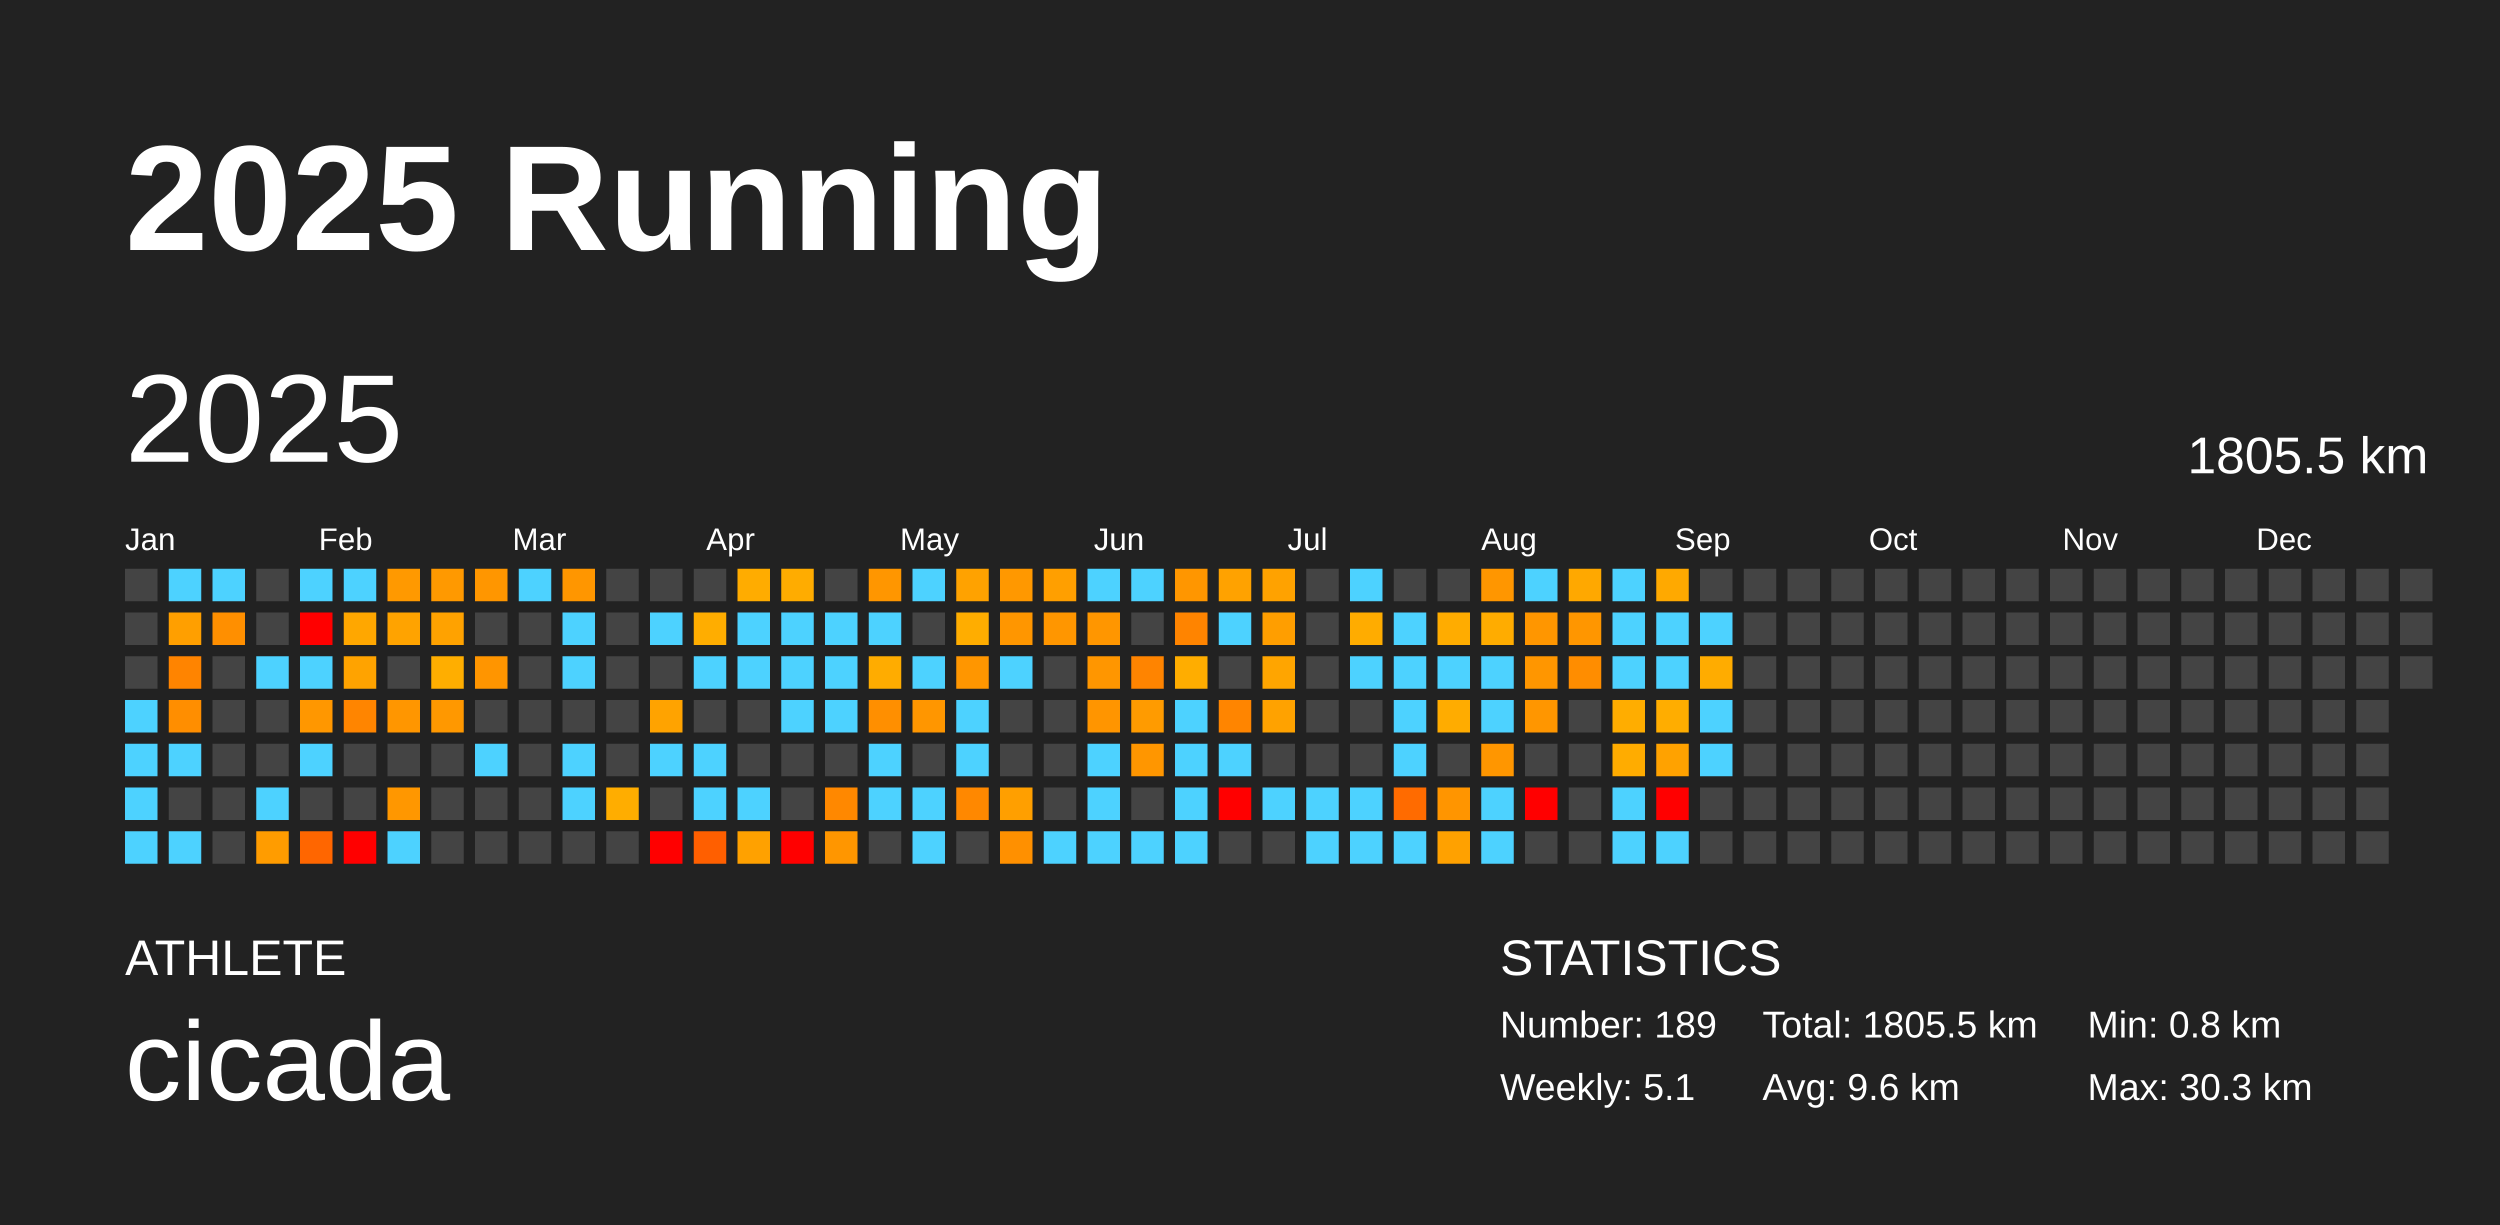
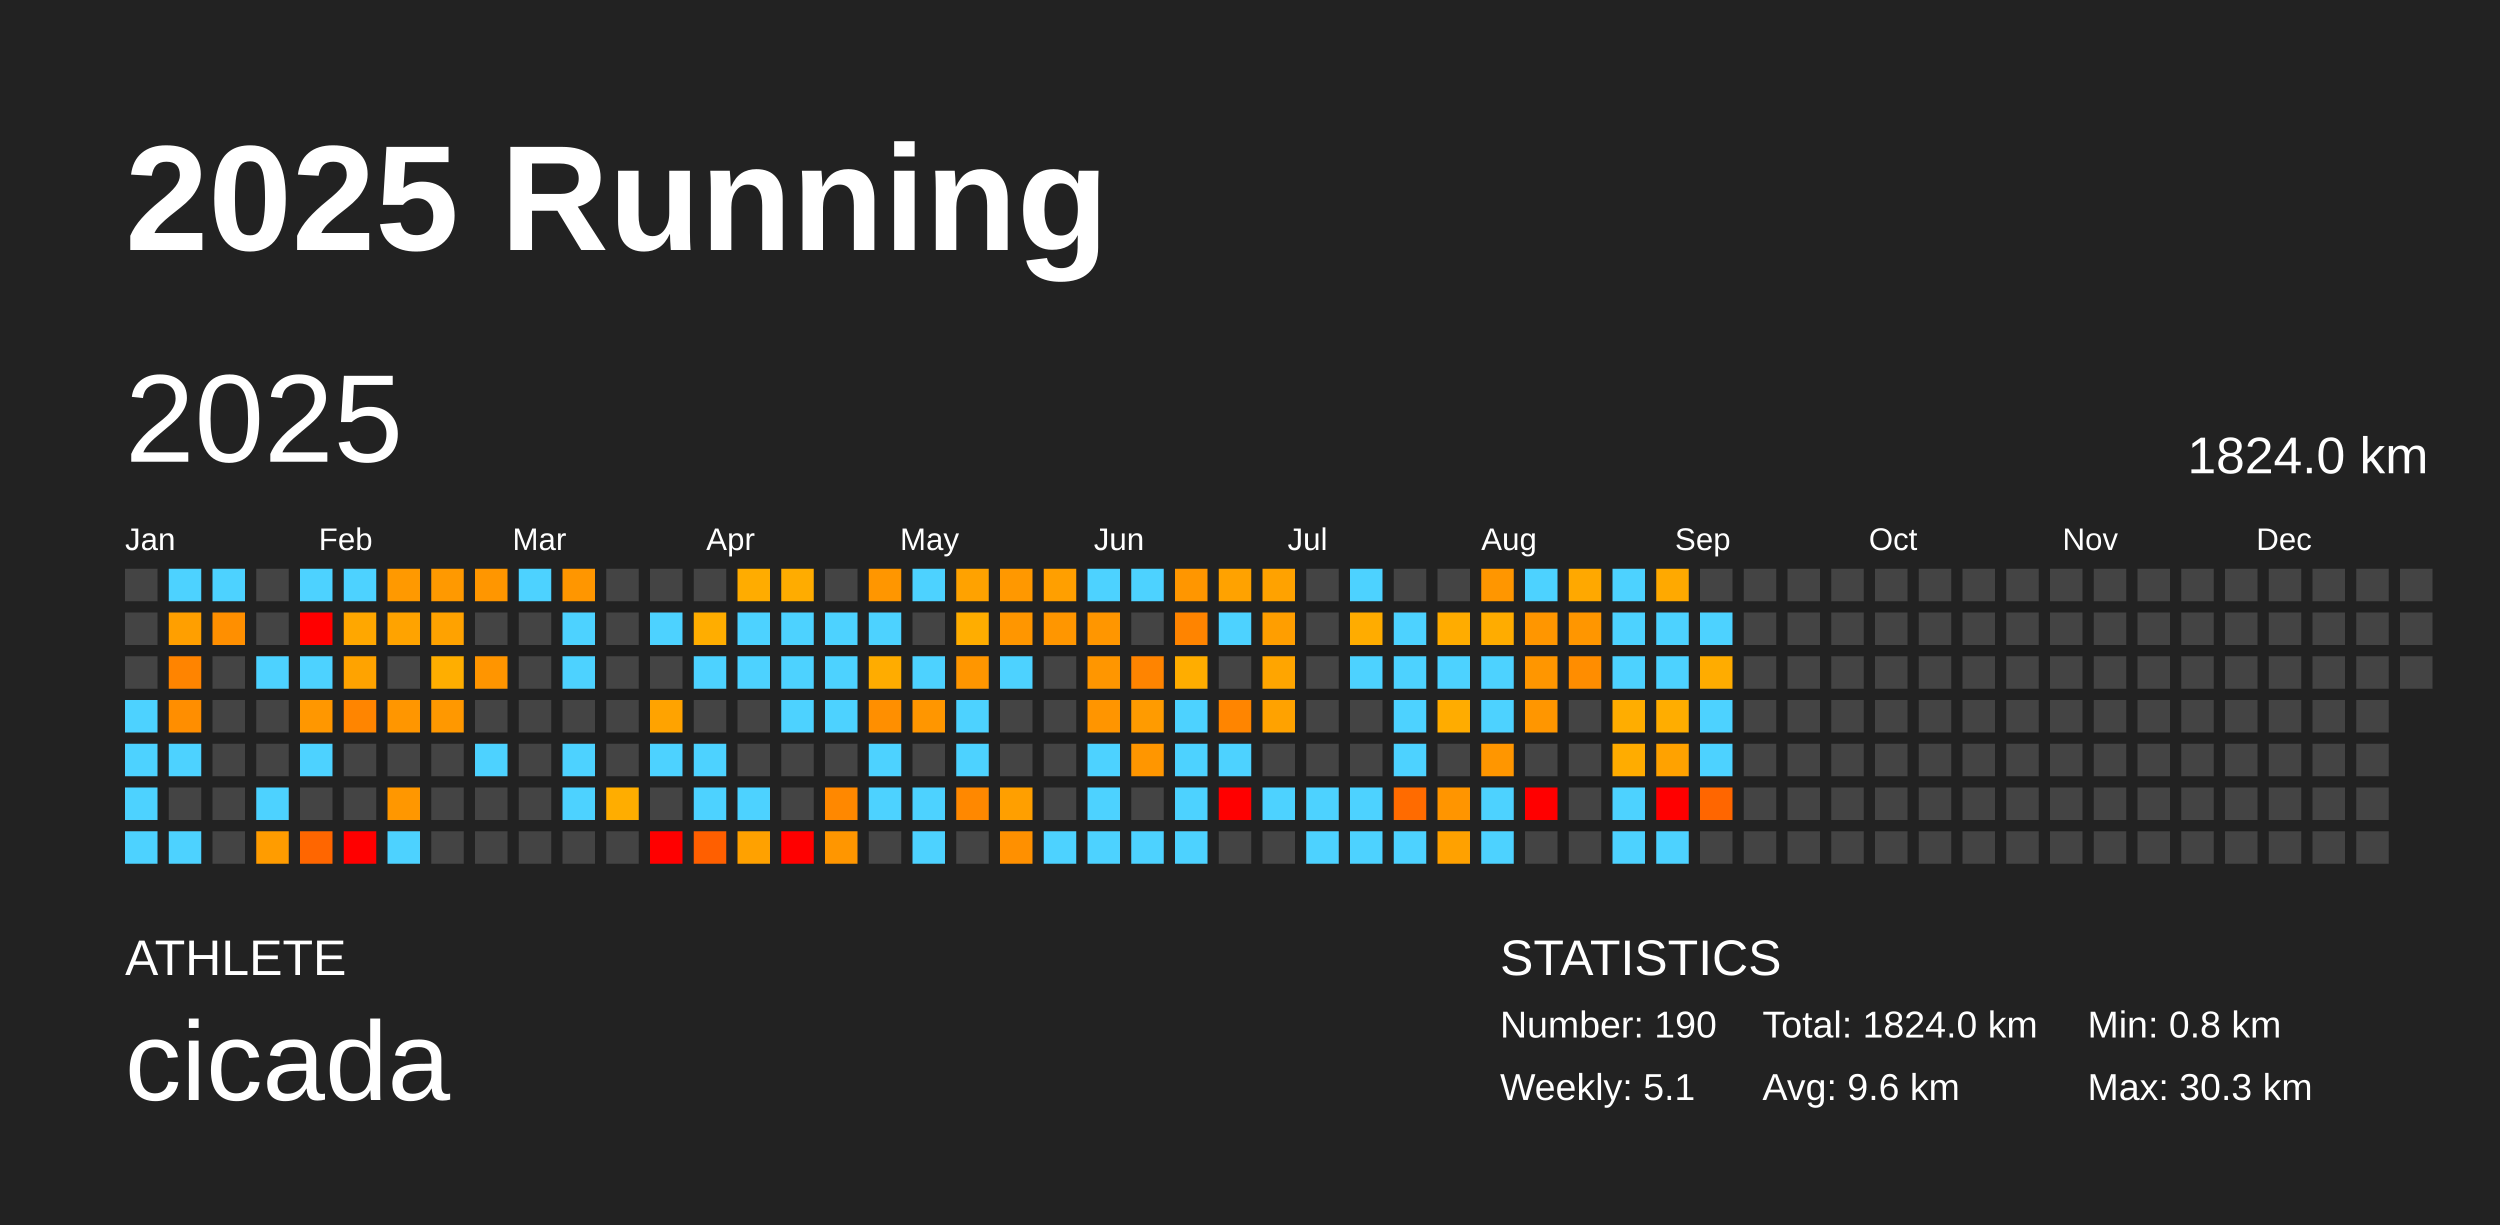
<svg xmlns="http://www.w3.org/2000/svg" baseProfile="full" height="98mm" version="1.1" viewBox="0,0,200,98" width="200mm">
  <defs />
  <rect fill="#222222" height="98" width="200" x="0" y="0" />
  <text fill="#FFFFFF" style="font-size:12px; font-family:Arial; font-weight:bold;" x="10" y="20">2025 Running</text>
  <text fill="#FFFFFF" style="font-size:4px; font-family:Arial" x="10" y="78">ATHLETE</text>
  <text fill="#FFFFFF" style="font-size:9px; font-family:Arial" x="10" y="88">cicada</text>
  <text fill="#FFFFFF" style="font-size:4px; font-family:Arial" x="120" y="78">STATISTICS</text>
-   <text fill="#FFFFFF" style="font-size:3px; font-family:Arial" x="120" y="83">Number: 189</text>
+   <text fill="#FFFFFF" style="font-size:3px; font-family:Arial" x="120" y="83">Number: 190</text>
  <text fill="#FFFFFF" style="font-size:3px; font-family:Arial" x="120" y="88">Weekly: 5.1</text>
-   <text fill="#FFFFFF" style="font-size:3px; font-family:Arial" x="141" y="83">Total: 1805.5 km</text>
+   <text fill="#FFFFFF" style="font-size:3px; font-family:Arial" x="141" y="83">Total: 1824.0 km</text>
  <text fill="#FFFFFF" style="font-size:3px; font-family:Arial" x="141" y="88">Avg: 9.6 km</text>
  <text fill="#FFFFFF" style="font-size:3px; font-family:Arial" x="167" y="83">Min: 0.8 km</text>
  <text fill="#FFFFFF" style="font-size:3px; font-family:Arial" x="167" y="88">Max: 30.3 km</text>
  <text dominant-baseline="hanging" fill="#FFFFFF" style="font-size:10.0px; font-family:Arial;" x="10" y="30">2025</text>
-   <text dominant-baseline="hanging" fill="#FFFFFF" style="font-size:4.125px; font-family:Arial;" x="175" y="35">1805.5 km</text>
+   <text dominant-baseline="hanging" fill="#FFFFFF" style="font-size:4.125px; font-family:Arial;" x="175" y="35">1824.0 km</text>
  <text fill="#FFFFFF" style="font-size:2.5px; font-family:Arial" x="10.0" y="44">Jan</text>
  <text fill="#FFFFFF" style="font-size:2.5px; font-family:Arial" x="25.5" y="44">Feb</text>
  <text fill="#FFFFFF" style="font-size:2.5px; font-family:Arial" x="41.0" y="44">Mar</text>
  <text fill="#FFFFFF" style="font-size:2.5px; font-family:Arial" x="56.5" y="44">Apr</text>
  <text fill="#FFFFFF" style="font-size:2.5px; font-family:Arial" x="72.0" y="44">May</text>
  <text fill="#FFFFFF" style="font-size:2.5px; font-family:Arial" x="87.5" y="44">Jun</text>
  <text fill="#FFFFFF" style="font-size:2.5px; font-family:Arial" x="103.0" y="44">Jul</text>
  <text fill="#FFFFFF" style="font-size:2.5px; font-family:Arial" x="118.5" y="44">Aug</text>
  <text fill="#FFFFFF" style="font-size:2.5px; font-family:Arial" x="134.0" y="44">Sep</text>
  <text fill="#FFFFFF" style="font-size:2.5px; font-family:Arial" x="149.5" y="44">Oct</text>
  <text fill="#FFFFFF" style="font-size:2.5px; font-family:Arial" x="165.0" y="44">Nov</text>
  <text fill="#FFFFFF" style="font-size:2.5px; font-family:Arial" x="180.5" y="44">Dec</text>
  <rect fill="#444444" height="2.6" width="2.6" x="10.0" y="45.5" />
  <rect fill="#444444" height="2.6" width="2.6" x="10.0" y="49.0" />
  <rect fill="#444444" height="2.6" width="2.6" x="10.0" y="52.5" />
  <rect fill="#4dd2ff" height="2.6" width="2.6" x="10.0" y="56.0" />
  <rect fill="#4dd2ff" height="2.6" width="2.6" x="10.0" y="59.5" />
  <rect fill="#4dd2ff" height="2.6" width="2.6" x="10.0" y="63.0" />
  <rect fill="#4dd2ff" height="2.6" width="2.6" x="10.0" y="66.5" />
  <rect fill="#4dd2ff" height="2.6" width="2.6" x="13.5" y="45.5" />
  <rect fill="#ff9f00" height="2.6" width="2.6" x="13.5" y="49.0" />
  <rect fill="#ff8400" height="2.6" width="2.6" x="13.5" y="52.5" />
  <rect fill="#ff8e00" height="2.6" width="2.6" x="13.5" y="56.0" />
  <rect fill="#4dd2ff" height="2.6" width="2.6" x="13.5" y="59.5" />
  <rect fill="#444444" height="2.6" width="2.6" x="13.5" y="63.0" />
  <rect fill="#4dd2ff" height="2.6" width="2.6" x="13.5" y="66.5" />
  <rect fill="#4dd2ff" height="2.6" width="2.6" x="17.0" y="45.5" />
  <rect fill="#ff8f00" height="2.6" width="2.6" x="17.0" y="49.0" />
  <rect fill="#444444" height="2.6" width="2.6" x="17.0" y="52.5" />
  <rect fill="#444444" height="2.6" width="2.6" x="17.0" y="56.0" />
  <rect fill="#444444" height="2.6" width="2.6" x="17.0" y="59.5" />
  <rect fill="#444444" height="2.6" width="2.6" x="17.0" y="63.0" />
  <rect fill="#444444" height="2.6" width="2.6" x="17.0" y="66.5" />
  <rect fill="#444444" height="2.6" width="2.6" x="20.5" y="45.5" />
  <rect fill="#444444" height="2.6" width="2.6" x="20.5" y="49.0" />
  <rect fill="#4dd2ff" height="2.6" width="2.6" x="20.5" y="52.5" />
  <rect fill="#444444" height="2.6" width="2.6" x="20.5" y="56.0" />
  <rect fill="#444444" height="2.6" width="2.6" x="20.5" y="59.5" />
  <rect fill="#4dd2ff" height="2.6" width="2.6" x="20.5" y="63.0" />
  <rect fill="#ff9c00" height="2.6" width="2.6" x="20.5" y="66.5" />
  <rect fill="#4dd2ff" height="2.6" width="2.6" x="24.0" y="45.5" />
  <rect fill="red" height="2.6" width="2.6" x="24.0" y="49.0" />
  <rect fill="#4dd2ff" height="2.6" width="2.6" x="24.0" y="52.5" />
  <rect fill="#ff9700" height="2.6" width="2.6" x="24.0" y="56.0" />
  <rect fill="#4dd2ff" height="2.6" width="2.6" x="24.0" y="59.5" />
  <rect fill="#444444" height="2.6" width="2.6" x="24.0" y="63.0" />
  <rect fill="#ff6600" height="2.6" width="2.6" x="24.0" y="66.5" />
  <rect fill="#4dd2ff" height="2.6" width="2.6" x="27.5" y="45.5" />
  <rect fill="#ffa700" height="2.6" width="2.6" x="27.5" y="49.0" />
  <rect fill="#ffa300" height="2.6" width="2.6" x="27.5" y="52.5" />
  <rect fill="#ff8500" height="2.6" width="2.6" x="27.5" y="56.0" />
  <rect fill="#444444" height="2.6" width="2.6" x="27.5" y="59.5" />
  <rect fill="#444444" height="2.6" width="2.6" x="27.5" y="63.0" />
  <rect fill="red" height="2.6" width="2.6" x="27.5" y="66.5" />
  <rect fill="#ff9900" height="2.6" width="2.6" x="31.0" y="45.5" />
  <rect fill="#ffa300" height="2.6" width="2.6" x="31.0" y="49.0" />
  <rect fill="#444444" height="2.6" width="2.6" x="31.0" y="52.5" />
  <rect fill="#ff9600" height="2.6" width="2.6" x="31.0" y="56.0" />
  <rect fill="#444444" height="2.6" width="2.6" x="31.0" y="59.5" />
  <rect fill="#ff9700" height="2.6" width="2.6" x="31.0" y="63.0" />
  <rect fill="#4dd2ff" height="2.6" width="2.6" x="31.0" y="66.5" />
  <rect fill="#ff9900" height="2.6" width="2.6" x="34.5" y="45.5" />
  <rect fill="#ffa200" height="2.6" width="2.6" x="34.5" y="49.0" />
  <rect fill="#ffae00" height="2.6" width="2.6" x="34.5" y="52.5" />
  <rect fill="#ff9800" height="2.6" width="2.6" x="34.5" y="56.0" />
  <rect fill="#444444" height="2.6" width="2.6" x="34.5" y="59.5" />
  <rect fill="#444444" height="2.6" width="2.6" x="34.5" y="63.0" />
  <rect fill="#444444" height="2.6" width="2.6" x="34.5" y="66.5" />
  <rect fill="#ff9600" height="2.6" width="2.6" x="38.0" y="45.5" />
  <rect fill="#444444" height="2.6" width="2.6" x="38.0" y="49.0" />
  <rect fill="#ff9500" height="2.6" width="2.6" x="38.0" y="52.5" />
  <rect fill="#444444" height="2.6" width="2.6" x="38.0" y="56.0" />
  <rect fill="#4dd2ff" height="2.6" width="2.6" x="38.0" y="59.5" />
  <rect fill="#444444" height="2.6" width="2.6" x="38.0" y="63.0" />
  <rect fill="#444444" height="2.6" width="2.6" x="38.0" y="66.5" />
  <rect fill="#4dd2ff" height="2.6" width="2.6" x="41.5" y="45.5" />
  <rect fill="#444444" height="2.6" width="2.6" x="41.5" y="49.0" />
  <rect fill="#444444" height="2.6" width="2.6" x="41.5" y="52.5" />
  <rect fill="#444444" height="2.6" width="2.6" x="41.5" y="56.0" />
  <rect fill="#444444" height="2.6" width="2.6" x="41.5" y="59.5" />
  <rect fill="#444444" height="2.6" width="2.6" x="41.5" y="63.0" />
  <rect fill="#444444" height="2.6" width="2.6" x="41.5" y="66.5" />
  <rect fill="#ff9600" height="2.6" width="2.6" x="45.0" y="45.5" />
  <rect fill="#4dd2ff" height="2.6" width="2.6" x="45.0" y="49.0" />
  <rect fill="#4dd2ff" height="2.6" width="2.6" x="45.0" y="52.5" />
  <rect fill="#444444" height="2.6" width="2.6" x="45.0" y="56.0" />
  <rect fill="#4dd2ff" height="2.6" width="2.6" x="45.0" y="59.5" />
  <rect fill="#4dd2ff" height="2.6" width="2.6" x="45.0" y="63.0" />
  <rect fill="#444444" height="2.6" width="2.6" x="45.0" y="66.5" />
  <rect fill="#444444" height="2.6" width="2.6" x="48.5" y="45.5" />
  <rect fill="#444444" height="2.6" width="2.6" x="48.5" y="49.0" />
  <rect fill="#444444" height="2.6" width="2.6" x="48.5" y="52.5" />
  <rect fill="#444444" height="2.6" width="2.6" x="48.5" y="56.0" />
  <rect fill="#444444" height="2.6" width="2.6" x="48.5" y="59.5" />
  <rect fill="#ffad00" height="2.6" width="2.6" x="48.5" y="63.0" />
  <rect fill="#444444" height="2.6" width="2.6" x="48.5" y="66.5" />
  <rect fill="#444444" height="2.6" width="2.6" x="52.0" y="45.5" />
  <rect fill="#4dd2ff" height="2.6" width="2.6" x="52.0" y="49.0" />
  <rect fill="#444444" height="2.6" width="2.6" x="52.0" y="52.5" />
  <rect fill="#ffa300" height="2.6" width="2.6" x="52.0" y="56.0" />
  <rect fill="#4dd2ff" height="2.6" width="2.6" x="52.0" y="59.5" />
  <rect fill="#444444" height="2.6" width="2.6" x="52.0" y="63.0" />
  <rect fill="red" height="2.6" width="2.6" x="52.0" y="66.5" />
  <rect fill="#444444" height="2.6" width="2.6" x="55.5" y="45.5" />
  <rect fill="#ffad00" height="2.6" width="2.6" x="55.5" y="49.0" />
  <rect fill="#4dd2ff" height="2.6" width="2.6" x="55.5" y="52.5" />
  <rect fill="#444444" height="2.6" width="2.6" x="55.5" y="56.0" />
  <rect fill="#4dd2ff" height="2.6" width="2.6" x="55.5" y="59.5" />
  <rect fill="#4dd2ff" height="2.6" width="2.6" x="55.5" y="63.0" />
  <rect fill="#ff5f00" height="2.6" width="2.6" x="55.5" y="66.5" />
  <rect fill="#ffac00" height="2.6" width="2.6" x="59.0" y="45.5" />
  <rect fill="#4dd2ff" height="2.6" width="2.6" x="59.0" y="49.0" />
  <rect fill="#4dd2ff" height="2.6" width="2.6" x="59.0" y="52.5" />
  <rect fill="#444444" height="2.6" width="2.6" x="59.0" y="56.0" />
  <rect fill="#444444" height="2.6" width="2.6" x="59.0" y="59.5" />
  <rect fill="#4dd2ff" height="2.6" width="2.6" x="59.0" y="63.0" />
  <rect fill="#ffa100" height="2.6" width="2.6" x="59.0" y="66.5" />
  <rect fill="#ffac00" height="2.6" width="2.6" x="62.5" y="45.5" />
  <rect fill="#4dd2ff" height="2.6" width="2.6" x="62.5" y="49.0" />
  <rect fill="#4dd2ff" height="2.6" width="2.6" x="62.5" y="52.5" />
  <rect fill="#4dd2ff" height="2.6" width="2.6" x="62.5" y="56.0" />
  <rect fill="#444444" height="2.6" width="2.6" x="62.5" y="59.5" />
  <rect fill="#444444" height="2.6" width="2.6" x="62.5" y="63.0" />
  <rect fill="red" height="2.6" width="2.6" x="62.5" y="66.5" />
  <rect fill="#444444" height="2.6" width="2.6" x="66.0" y="45.5" />
  <rect fill="#4dd2ff" height="2.6" width="2.6" x="66.0" y="49.0" />
  <rect fill="#4dd2ff" height="2.6" width="2.6" x="66.0" y="52.5" />
  <rect fill="#4dd2ff" height="2.6" width="2.6" x="66.0" y="56.0" />
  <rect fill="#444444" height="2.6" width="2.6" x="66.0" y="59.5" />
  <rect fill="#ff8800" height="2.6" width="2.6" x="66.0" y="63.0" />
  <rect fill="#ff9600" height="2.6" width="2.6" x="66.0" y="66.5" />
  <rect fill="#ff9600" height="2.6" width="2.6" x="69.5" y="45.5" />
  <rect fill="#4dd2ff" height="2.6" width="2.6" x="69.5" y="49.0" />
  <rect fill="#ffac00" height="2.6" width="2.6" x="69.5" y="52.5" />
  <rect fill="#ff8f00" height="2.6" width="2.6" x="69.5" y="56.0" />
  <rect fill="#4dd2ff" height="2.6" width="2.6" x="69.5" y="59.5" />
  <rect fill="#4dd2ff" height="2.6" width="2.6" x="69.5" y="63.0" />
  <rect fill="#444444" height="2.6" width="2.6" x="69.5" y="66.5" />
  <rect fill="#4dd2ff" height="2.6" width="2.6" x="73.0" y="45.5" />
  <rect fill="#444444" height="2.6" width="2.6" x="73.0" y="49.0" />
  <rect fill="#4dd2ff" height="2.6" width="2.6" x="73.0" y="52.5" />
  <rect fill="#ff9600" height="2.6" width="2.6" x="73.0" y="56.0" />
  <rect fill="#444444" height="2.6" width="2.6" x="73.0" y="59.5" />
  <rect fill="#4dd2ff" height="2.6" width="2.6" x="73.0" y="63.0" />
  <rect fill="#4dd2ff" height="2.6" width="2.6" x="73.0" y="66.5" />
  <rect fill="#ffa200" height="2.6" width="2.6" x="76.5" y="45.5" />
  <rect fill="#ffad00" height="2.6" width="2.6" x="76.5" y="49.0" />
  <rect fill="#ff9600" height="2.6" width="2.6" x="76.5" y="52.5" />
  <rect fill="#4dd2ff" height="2.6" width="2.6" x="76.5" y="56.0" />
  <rect fill="#4dd2ff" height="2.6" width="2.6" x="76.5" y="59.5" />
  <rect fill="#ff8800" height="2.6" width="2.6" x="76.5" y="63.0" />
  <rect fill="#444444" height="2.6" width="2.6" x="76.5" y="66.5" />
  <rect fill="#ff9800" height="2.6" width="2.6" x="80.0" y="45.5" />
  <rect fill="#ff9600" height="2.6" width="2.6" x="80.0" y="49.0" />
  <rect fill="#4dd2ff" height="2.6" width="2.6" x="80.0" y="52.5" />
  <rect fill="#444444" height="2.6" width="2.6" x="80.0" y="56.0" />
  <rect fill="#444444" height="2.6" width="2.6" x="80.0" y="59.5" />
  <rect fill="#ff9f00" height="2.6" width="2.6" x="80.0" y="63.0" />
  <rect fill="#ff9000" height="2.6" width="2.6" x="80.0" y="66.5" />
  <rect fill="#ff9f00" height="2.6" width="2.6" x="83.5" y="45.5" />
  <rect fill="#ff9600" height="2.6" width="2.6" x="83.5" y="49.0" />
  <rect fill="#444444" height="2.6" width="2.6" x="83.5" y="52.5" />
  <rect fill="#444444" height="2.6" width="2.6" x="83.5" y="56.0" />
  <rect fill="#444444" height="2.6" width="2.6" x="83.5" y="59.5" />
  <rect fill="#444444" height="2.6" width="2.6" x="83.5" y="63.0" />
  <rect fill="#4dd2ff" height="2.6" width="2.6" x="83.5" y="66.5" />
  <rect fill="#4dd2ff" height="2.6" width="2.6" x="87.0" y="45.5" />
  <rect fill="#ff9600" height="2.6" width="2.6" x="87.0" y="49.0" />
  <rect fill="#ff9600" height="2.6" width="2.6" x="87.0" y="52.5" />
  <rect fill="#ff9500" height="2.6" width="2.6" x="87.0" y="56.0" />
  <rect fill="#4dd2ff" height="2.6" width="2.6" x="87.0" y="59.5" />
  <rect fill="#4dd2ff" height="2.6" width="2.6" x="87.0" y="63.0" />
  <rect fill="#4dd2ff" height="2.6" width="2.6" x="87.0" y="66.5" />
  <rect fill="#4dd2ff" height="2.6" width="2.6" x="90.5" y="45.5" />
  <rect fill="#444444" height="2.6" width="2.6" x="90.5" y="49.0" />
  <rect fill="#ff8400" height="2.6" width="2.6" x="90.5" y="52.5" />
  <rect fill="#ff9b00" height="2.6" width="2.6" x="90.5" y="56.0" />
  <rect fill="#ff9600" height="2.6" width="2.6" x="90.5" y="59.5" />
  <rect fill="#444444" height="2.6" width="2.6" x="90.5" y="63.0" />
  <rect fill="#4dd2ff" height="2.6" width="2.6" x="90.5" y="66.5" />
  <rect fill="#ff9600" height="2.6" width="2.6" x="94.0" y="45.5" />
  <rect fill="#ff8400" height="2.6" width="2.6" x="94.0" y="49.0" />
  <rect fill="#ffad00" height="2.6" width="2.6" x="94.0" y="52.5" />
  <rect fill="#4dd2ff" height="2.6" width="2.6" x="94.0" y="56.0" />
  <rect fill="#4dd2ff" height="2.6" width="2.6" x="94.0" y="59.5" />
  <rect fill="#4dd2ff" height="2.6" width="2.6" x="94.0" y="63.0" />
  <rect fill="#4dd2ff" height="2.6" width="2.6" x="94.0" y="66.5" />
  <rect fill="#ffa200" height="2.6" width="2.6" x="97.5" y="45.5" />
  <rect fill="#4dd2ff" height="2.6" width="2.6" x="97.5" y="49.0" />
  <rect fill="#444444" height="2.6" width="2.6" x="97.5" y="52.5" />
  <rect fill="#ff8500" height="2.6" width="2.6" x="97.5" y="56.0" />
  <rect fill="#4dd2ff" height="2.6" width="2.6" x="97.5" y="59.5" />
  <rect fill="red" height="2.6" width="2.6" x="97.5" y="63.0" />
  <rect fill="#444444" height="2.6" width="2.6" x="97.5" y="66.5" />
  <rect fill="#ffa200" height="2.6" width="2.6" x="101.0" y="45.5" />
  <rect fill="#ff9e00" height="2.6" width="2.6" x="101.0" y="49.0" />
  <rect fill="#ffa500" height="2.6" width="2.6" x="101.0" y="52.5" />
  <rect fill="#ffa200" height="2.6" width="2.6" x="101.0" y="56.0" />
  <rect fill="#444444" height="2.6" width="2.6" x="101.0" y="59.5" />
  <rect fill="#4dd2ff" height="2.6" width="2.6" x="101.0" y="63.0" />
  <rect fill="#444444" height="2.6" width="2.6" x="101.0" y="66.5" />
  <rect fill="#444444" height="2.6" width="2.6" x="104.5" y="45.5" />
  <rect fill="#444444" height="2.6" width="2.6" x="104.5" y="49.0" />
  <rect fill="#444444" height="2.6" width="2.6" x="104.5" y="52.5" />
  <rect fill="#444444" height="2.6" width="2.6" x="104.5" y="56.0" />
  <rect fill="#444444" height="2.6" width="2.6" x="104.5" y="59.5" />
  <rect fill="#4dd2ff" height="2.6" width="2.6" x="104.5" y="63.0" />
  <rect fill="#4dd2ff" height="2.6" width="2.6" x="104.5" y="66.5" />
  <rect fill="#4dd2ff" height="2.6" width="2.6" x="108.0" y="45.5" />
  <rect fill="#ffac00" height="2.6" width="2.6" x="108.0" y="49.0" />
  <rect fill="#4dd2ff" height="2.6" width="2.6" x="108.0" y="52.5" />
  <rect fill="#444444" height="2.6" width="2.6" x="108.0" y="56.0" />
  <rect fill="#444444" height="2.6" width="2.6" x="108.0" y="59.5" />
  <rect fill="#4dd2ff" height="2.6" width="2.6" x="108.0" y="63.0" />
  <rect fill="#4dd2ff" height="2.6" width="2.6" x="108.0" y="66.5" />
  <rect fill="#444444" height="2.6" width="2.6" x="111.5" y="45.5" />
  <rect fill="#4dd2ff" height="2.6" width="2.6" x="111.5" y="49.0" />
  <rect fill="#4dd2ff" height="2.6" width="2.6" x="111.5" y="52.5" />
  <rect fill="#4dd2ff" height="2.6" width="2.6" x="111.5" y="56.0" />
  <rect fill="#4dd2ff" height="2.6" width="2.6" x="111.5" y="59.5" />
  <rect fill="#ff6b00" height="2.6" width="2.6" x="111.5" y="63.0" />
  <rect fill="#4dd2ff" height="2.6" width="2.6" x="111.5" y="66.5" />
  <rect fill="#444444" height="2.6" width="2.6" x="115.0" y="45.5" />
  <rect fill="#ffac00" height="2.6" width="2.6" x="115.0" y="49.0" />
  <rect fill="#4dd2ff" height="2.6" width="2.6" x="115.0" y="52.5" />
  <rect fill="#ffac00" height="2.6" width="2.6" x="115.0" y="56.0" />
  <rect fill="#444444" height="2.6" width="2.6" x="115.0" y="59.5" />
  <rect fill="#ff9500" height="2.6" width="2.6" x="115.0" y="63.0" />
  <rect fill="#ffa100" height="2.6" width="2.6" x="115.0" y="66.5" />
  <rect fill="#ff9600" height="2.6" width="2.6" x="118.5" y="45.5" />
  <rect fill="#ffac00" height="2.6" width="2.6" x="118.5" y="49.0" />
  <rect fill="#4dd2ff" height="2.6" width="2.6" x="118.5" y="52.5" />
  <rect fill="#4dd2ff" height="2.6" width="2.6" x="118.5" y="56.0" />
  <rect fill="#ff9600" height="2.6" width="2.6" x="118.5" y="59.5" />
  <rect fill="#4dd2ff" height="2.6" width="2.6" x="118.5" y="63.0" />
  <rect fill="#4dd2ff" height="2.6" width="2.6" x="118.5" y="66.5" />
  <rect fill="#4dd2ff" height="2.6" width="2.6" x="122.0" y="45.5" />
  <rect fill="#ff9600" height="2.6" width="2.6" x="122.0" y="49.0" />
  <rect fill="#ff9600" height="2.6" width="2.6" x="122.0" y="52.5" />
  <rect fill="#ff9600" height="2.6" width="2.6" x="122.0" y="56.0" />
  <rect fill="#444444" height="2.6" width="2.6" x="122.0" y="59.5" />
  <rect fill="red" height="2.6" width="2.6" x="122.0" y="63.0" />
  <rect fill="#444444" height="2.6" width="2.6" x="122.0" y="66.5" />
  <rect fill="#ffa800" height="2.6" width="2.6" x="125.5" y="45.5" />
  <rect fill="#ff9600" height="2.6" width="2.6" x="125.5" y="49.0" />
  <rect fill="#ff8d00" height="2.6" width="2.6" x="125.5" y="52.5" />
  <rect fill="#444444" height="2.6" width="2.6" x="125.5" y="56.0" />
  <rect fill="#444444" height="2.6" width="2.6" x="125.5" y="59.5" />
  <rect fill="#444444" height="2.6" width="2.6" x="125.5" y="63.0" />
  <rect fill="#444444" height="2.6" width="2.6" x="125.5" y="66.5" />
  <rect fill="#4dd2ff" height="2.6" width="2.6" x="129.0" y="45.5" />
  <rect fill="#4dd2ff" height="2.6" width="2.6" x="129.0" y="49.0" />
  <rect fill="#4dd2ff" height="2.6" width="2.6" x="129.0" y="52.5" />
  <rect fill="#ffad00" height="2.6" width="2.6" x="129.0" y="56.0" />
  <rect fill="#ffac00" height="2.6" width="2.6" x="129.0" y="59.5" />
  <rect fill="#4dd2ff" height="2.6" width="2.6" x="129.0" y="63.0" />
  <rect fill="#4dd2ff" height="2.6" width="2.6" x="129.0" y="66.5" />
  <rect fill="#ffa900" height="2.6" width="2.6" x="132.5" y="45.5" />
  <rect fill="#4dd2ff" height="2.6" width="2.6" x="132.5" y="49.0" />
  <rect fill="#4dd2ff" height="2.6" width="2.6" x="132.5" y="52.5" />
  <rect fill="#ffad00" height="2.6" width="2.6" x="132.5" y="56.0" />
  <rect fill="#ffa200" height="2.6" width="2.6" x="132.5" y="59.5" />
  <rect fill="red" height="2.6" width="2.6" x="132.5" y="63.0" />
  <rect fill="#4dd2ff" height="2.6" width="2.6" x="132.5" y="66.5" />
  <rect fill="#444444" height="2.6" width="2.6" x="136.0" y="45.5" />
  <rect fill="#4dd2ff" height="2.6" width="2.6" x="136.0" y="49.0" />
  <rect fill="#ffac00" height="2.6" width="2.6" x="136.0" y="52.5" />
  <rect fill="#4dd2ff" height="2.6" width="2.6" x="136.0" y="56.0" />
  <rect fill="#4dd2ff" height="2.6" width="2.6" x="136.0" y="59.5" />
-   <rect fill="#444444" height="2.6" width="2.6" x="136.0" y="63.0" />
+   <rect fill="#ff6600" height="2.6" width="2.6" x="136.0" y="63.0" />
  <rect fill="#444444" height="2.6" width="2.6" x="136.0" y="66.5" />
  <rect fill="#444444" height="2.6" width="2.6" x="139.5" y="45.5" />
  <rect fill="#444444" height="2.6" width="2.6" x="139.5" y="49.0" />
  <rect fill="#444444" height="2.6" width="2.6" x="139.5" y="52.5" />
  <rect fill="#444444" height="2.6" width="2.6" x="139.5" y="56.0" />
  <rect fill="#444444" height="2.6" width="2.6" x="139.5" y="59.5" />
  <rect fill="#444444" height="2.6" width="2.6" x="139.5" y="63.0" />
  <rect fill="#444444" height="2.6" width="2.6" x="139.5" y="66.5" />
  <rect fill="#444444" height="2.6" width="2.6" x="143.0" y="45.5" />
  <rect fill="#444444" height="2.6" width="2.6" x="143.0" y="49.0" />
  <rect fill="#444444" height="2.6" width="2.6" x="143.0" y="52.5" />
  <rect fill="#444444" height="2.6" width="2.6" x="143.0" y="56.0" />
  <rect fill="#444444" height="2.6" width="2.6" x="143.0" y="59.5" />
  <rect fill="#444444" height="2.6" width="2.6" x="143.0" y="63.0" />
  <rect fill="#444444" height="2.6" width="2.6" x="143.0" y="66.5" />
  <rect fill="#444444" height="2.6" width="2.6" x="146.5" y="45.5" />
  <rect fill="#444444" height="2.6" width="2.6" x="146.5" y="49.0" />
  <rect fill="#444444" height="2.6" width="2.6" x="146.5" y="52.5" />
  <rect fill="#444444" height="2.6" width="2.6" x="146.5" y="56.0" />
  <rect fill="#444444" height="2.6" width="2.6" x="146.5" y="59.5" />
  <rect fill="#444444" height="2.6" width="2.6" x="146.5" y="63.0" />
  <rect fill="#444444" height="2.6" width="2.6" x="146.5" y="66.5" />
  <rect fill="#444444" height="2.6" width="2.6" x="150.0" y="45.5" />
  <rect fill="#444444" height="2.6" width="2.6" x="150.0" y="49.0" />
  <rect fill="#444444" height="2.6" width="2.6" x="150.0" y="52.5" />
  <rect fill="#444444" height="2.6" width="2.6" x="150.0" y="56.0" />
  <rect fill="#444444" height="2.6" width="2.6" x="150.0" y="59.5" />
  <rect fill="#444444" height="2.6" width="2.6" x="150.0" y="63.0" />
  <rect fill="#444444" height="2.6" width="2.6" x="150.0" y="66.5" />
  <rect fill="#444444" height="2.6" width="2.6" x="153.5" y="45.5" />
  <rect fill="#444444" height="2.6" width="2.6" x="153.5" y="49.0" />
  <rect fill="#444444" height="2.6" width="2.6" x="153.5" y="52.5" />
  <rect fill="#444444" height="2.6" width="2.6" x="153.5" y="56.0" />
  <rect fill="#444444" height="2.6" width="2.6" x="153.5" y="59.5" />
  <rect fill="#444444" height="2.6" width="2.6" x="153.5" y="63.0" />
  <rect fill="#444444" height="2.6" width="2.6" x="153.5" y="66.5" />
  <rect fill="#444444" height="2.6" width="2.6" x="157.0" y="45.5" />
  <rect fill="#444444" height="2.6" width="2.6" x="157.0" y="49.0" />
  <rect fill="#444444" height="2.6" width="2.6" x="157.0" y="52.5" />
  <rect fill="#444444" height="2.6" width="2.6" x="157.0" y="56.0" />
  <rect fill="#444444" height="2.6" width="2.6" x="157.0" y="59.5" />
  <rect fill="#444444" height="2.6" width="2.6" x="157.0" y="63.0" />
  <rect fill="#444444" height="2.6" width="2.6" x="157.0" y="66.5" />
  <rect fill="#444444" height="2.6" width="2.6" x="160.5" y="45.5" />
  <rect fill="#444444" height="2.6" width="2.6" x="160.5" y="49.0" />
  <rect fill="#444444" height="2.6" width="2.6" x="160.5" y="52.5" />
  <rect fill="#444444" height="2.6" width="2.6" x="160.5" y="56.0" />
  <rect fill="#444444" height="2.6" width="2.6" x="160.5" y="59.5" />
  <rect fill="#444444" height="2.6" width="2.6" x="160.5" y="63.0" />
  <rect fill="#444444" height="2.6" width="2.6" x="160.5" y="66.5" />
  <rect fill="#444444" height="2.6" width="2.6" x="164.0" y="45.5" />
  <rect fill="#444444" height="2.6" width="2.6" x="164.0" y="49.0" />
  <rect fill="#444444" height="2.6" width="2.6" x="164.0" y="52.5" />
  <rect fill="#444444" height="2.6" width="2.6" x="164.0" y="56.0" />
  <rect fill="#444444" height="2.6" width="2.6" x="164.0" y="59.5" />
  <rect fill="#444444" height="2.6" width="2.6" x="164.0" y="63.0" />
  <rect fill="#444444" height="2.6" width="2.6" x="164.0" y="66.5" />
  <rect fill="#444444" height="2.6" width="2.6" x="167.5" y="45.5" />
  <rect fill="#444444" height="2.6" width="2.6" x="167.5" y="49.0" />
  <rect fill="#444444" height="2.6" width="2.6" x="167.5" y="52.5" />
  <rect fill="#444444" height="2.6" width="2.6" x="167.5" y="56.0" />
  <rect fill="#444444" height="2.6" width="2.6" x="167.5" y="59.5" />
  <rect fill="#444444" height="2.6" width="2.6" x="167.5" y="63.0" />
  <rect fill="#444444" height="2.6" width="2.6" x="167.5" y="66.5" />
  <rect fill="#444444" height="2.6" width="2.6" x="171.0" y="45.5" />
  <rect fill="#444444" height="2.6" width="2.6" x="171.0" y="49.0" />
  <rect fill="#444444" height="2.6" width="2.6" x="171.0" y="52.5" />
  <rect fill="#444444" height="2.6" width="2.6" x="171.0" y="56.0" />
  <rect fill="#444444" height="2.6" width="2.6" x="171.0" y="59.5" />
  <rect fill="#444444" height="2.6" width="2.6" x="171.0" y="63.0" />
  <rect fill="#444444" height="2.6" width="2.6" x="171.0" y="66.5" />
  <rect fill="#444444" height="2.6" width="2.6" x="174.5" y="45.5" />
  <rect fill="#444444" height="2.6" width="2.6" x="174.5" y="49.0" />
  <rect fill="#444444" height="2.6" width="2.6" x="174.5" y="52.5" />
  <rect fill="#444444" height="2.6" width="2.6" x="174.5" y="56.0" />
  <rect fill="#444444" height="2.6" width="2.6" x="174.5" y="59.5" />
  <rect fill="#444444" height="2.6" width="2.6" x="174.5" y="63.0" />
  <rect fill="#444444" height="2.6" width="2.6" x="174.5" y="66.5" />
  <rect fill="#444444" height="2.6" width="2.6" x="178.0" y="45.5" />
  <rect fill="#444444" height="2.6" width="2.6" x="178.0" y="49.0" />
  <rect fill="#444444" height="2.6" width="2.6" x="178.0" y="52.5" />
  <rect fill="#444444" height="2.6" width="2.6" x="178.0" y="56.0" />
  <rect fill="#444444" height="2.6" width="2.6" x="178.0" y="59.5" />
  <rect fill="#444444" height="2.6" width="2.6" x="178.0" y="63.0" />
  <rect fill="#444444" height="2.6" width="2.6" x="178.0" y="66.5" />
  <rect fill="#444444" height="2.6" width="2.6" x="181.5" y="45.5" />
  <rect fill="#444444" height="2.6" width="2.6" x="181.5" y="49.0" />
  <rect fill="#444444" height="2.6" width="2.6" x="181.5" y="52.5" />
  <rect fill="#444444" height="2.6" width="2.6" x="181.5" y="56.0" />
  <rect fill="#444444" height="2.6" width="2.6" x="181.5" y="59.5" />
  <rect fill="#444444" height="2.6" width="2.6" x="181.5" y="63.0" />
  <rect fill="#444444" height="2.6" width="2.6" x="181.5" y="66.5" />
  <rect fill="#444444" height="2.6" width="2.6" x="185.0" y="45.5" />
  <rect fill="#444444" height="2.6" width="2.6" x="185.0" y="49.0" />
  <rect fill="#444444" height="2.6" width="2.6" x="185.0" y="52.5" />
  <rect fill="#444444" height="2.6" width="2.6" x="185.0" y="56.0" />
  <rect fill="#444444" height="2.6" width="2.6" x="185.0" y="59.5" />
  <rect fill="#444444" height="2.6" width="2.6" x="185.0" y="63.0" />
  <rect fill="#444444" height="2.6" width="2.6" x="185.0" y="66.5" />
  <rect fill="#444444" height="2.6" width="2.6" x="188.5" y="45.5" />
  <rect fill="#444444" height="2.6" width="2.6" x="188.5" y="49.0" />
  <rect fill="#444444" height="2.6" width="2.6" x="188.5" y="52.5" />
  <rect fill="#444444" height="2.6" width="2.6" x="188.5" y="56.0" />
  <rect fill="#444444" height="2.6" width="2.6" x="188.5" y="59.5" />
  <rect fill="#444444" height="2.6" width="2.6" x="188.5" y="63.0" />
  <rect fill="#444444" height="2.6" width="2.6" x="188.5" y="66.5" />
  <rect fill="#444444" height="2.6" width="2.6" x="192.0" y="45.5" />
  <rect fill="#444444" height="2.6" width="2.6" x="192.0" y="49.0" />
  <rect fill="#444444" height="2.6" width="2.6" x="192.0" y="52.5" />
</svg>
